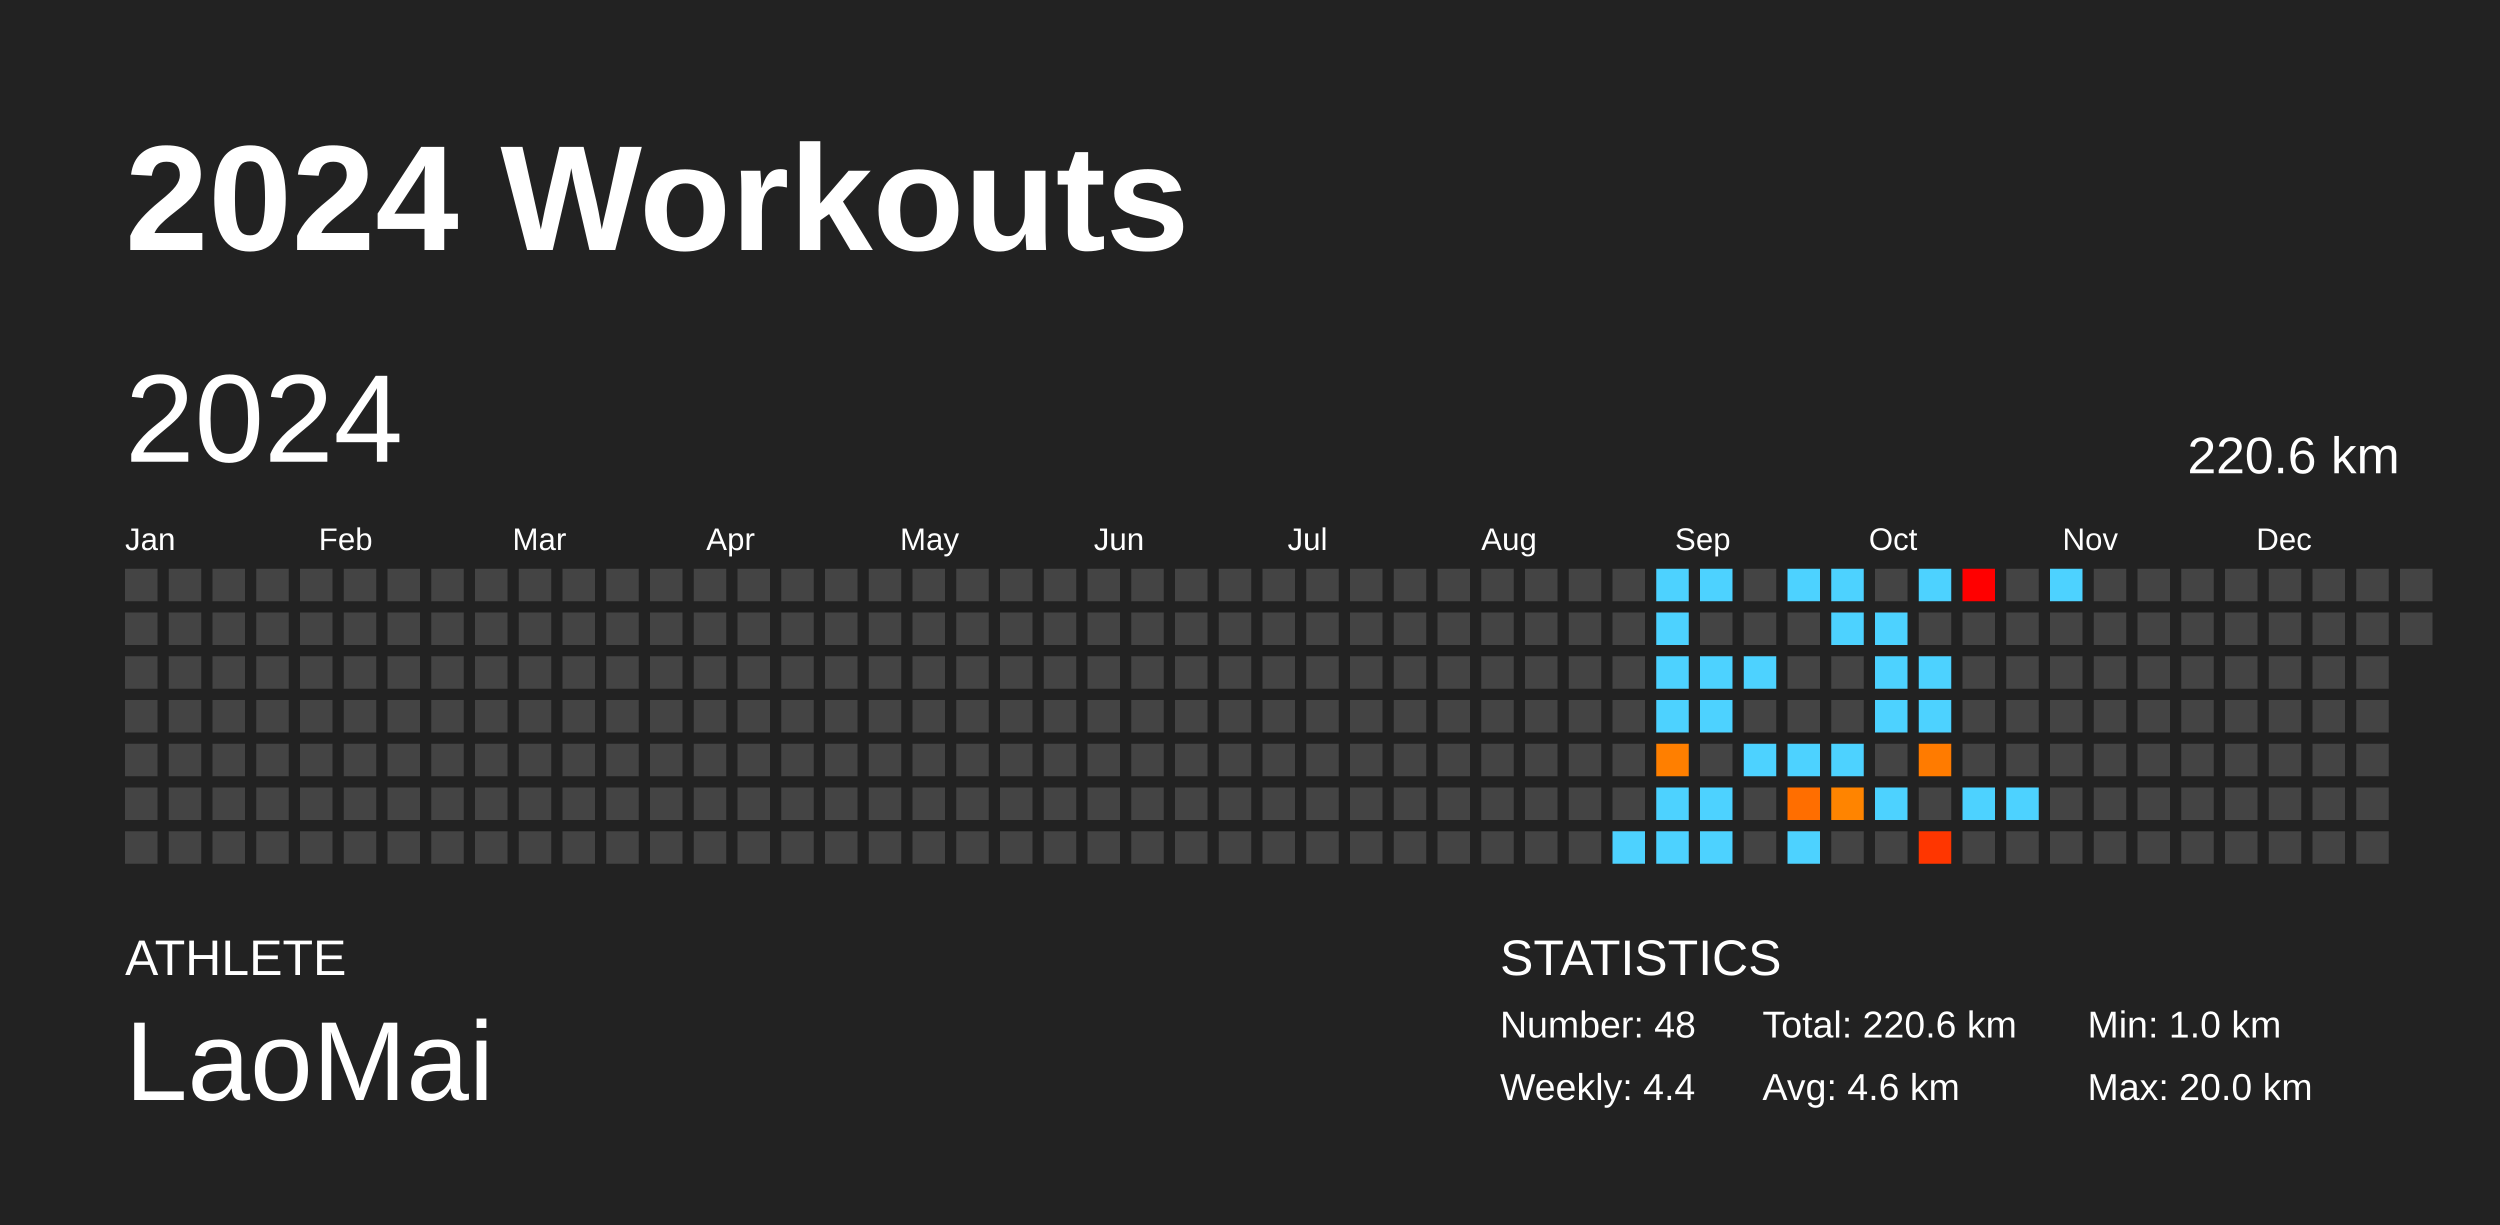
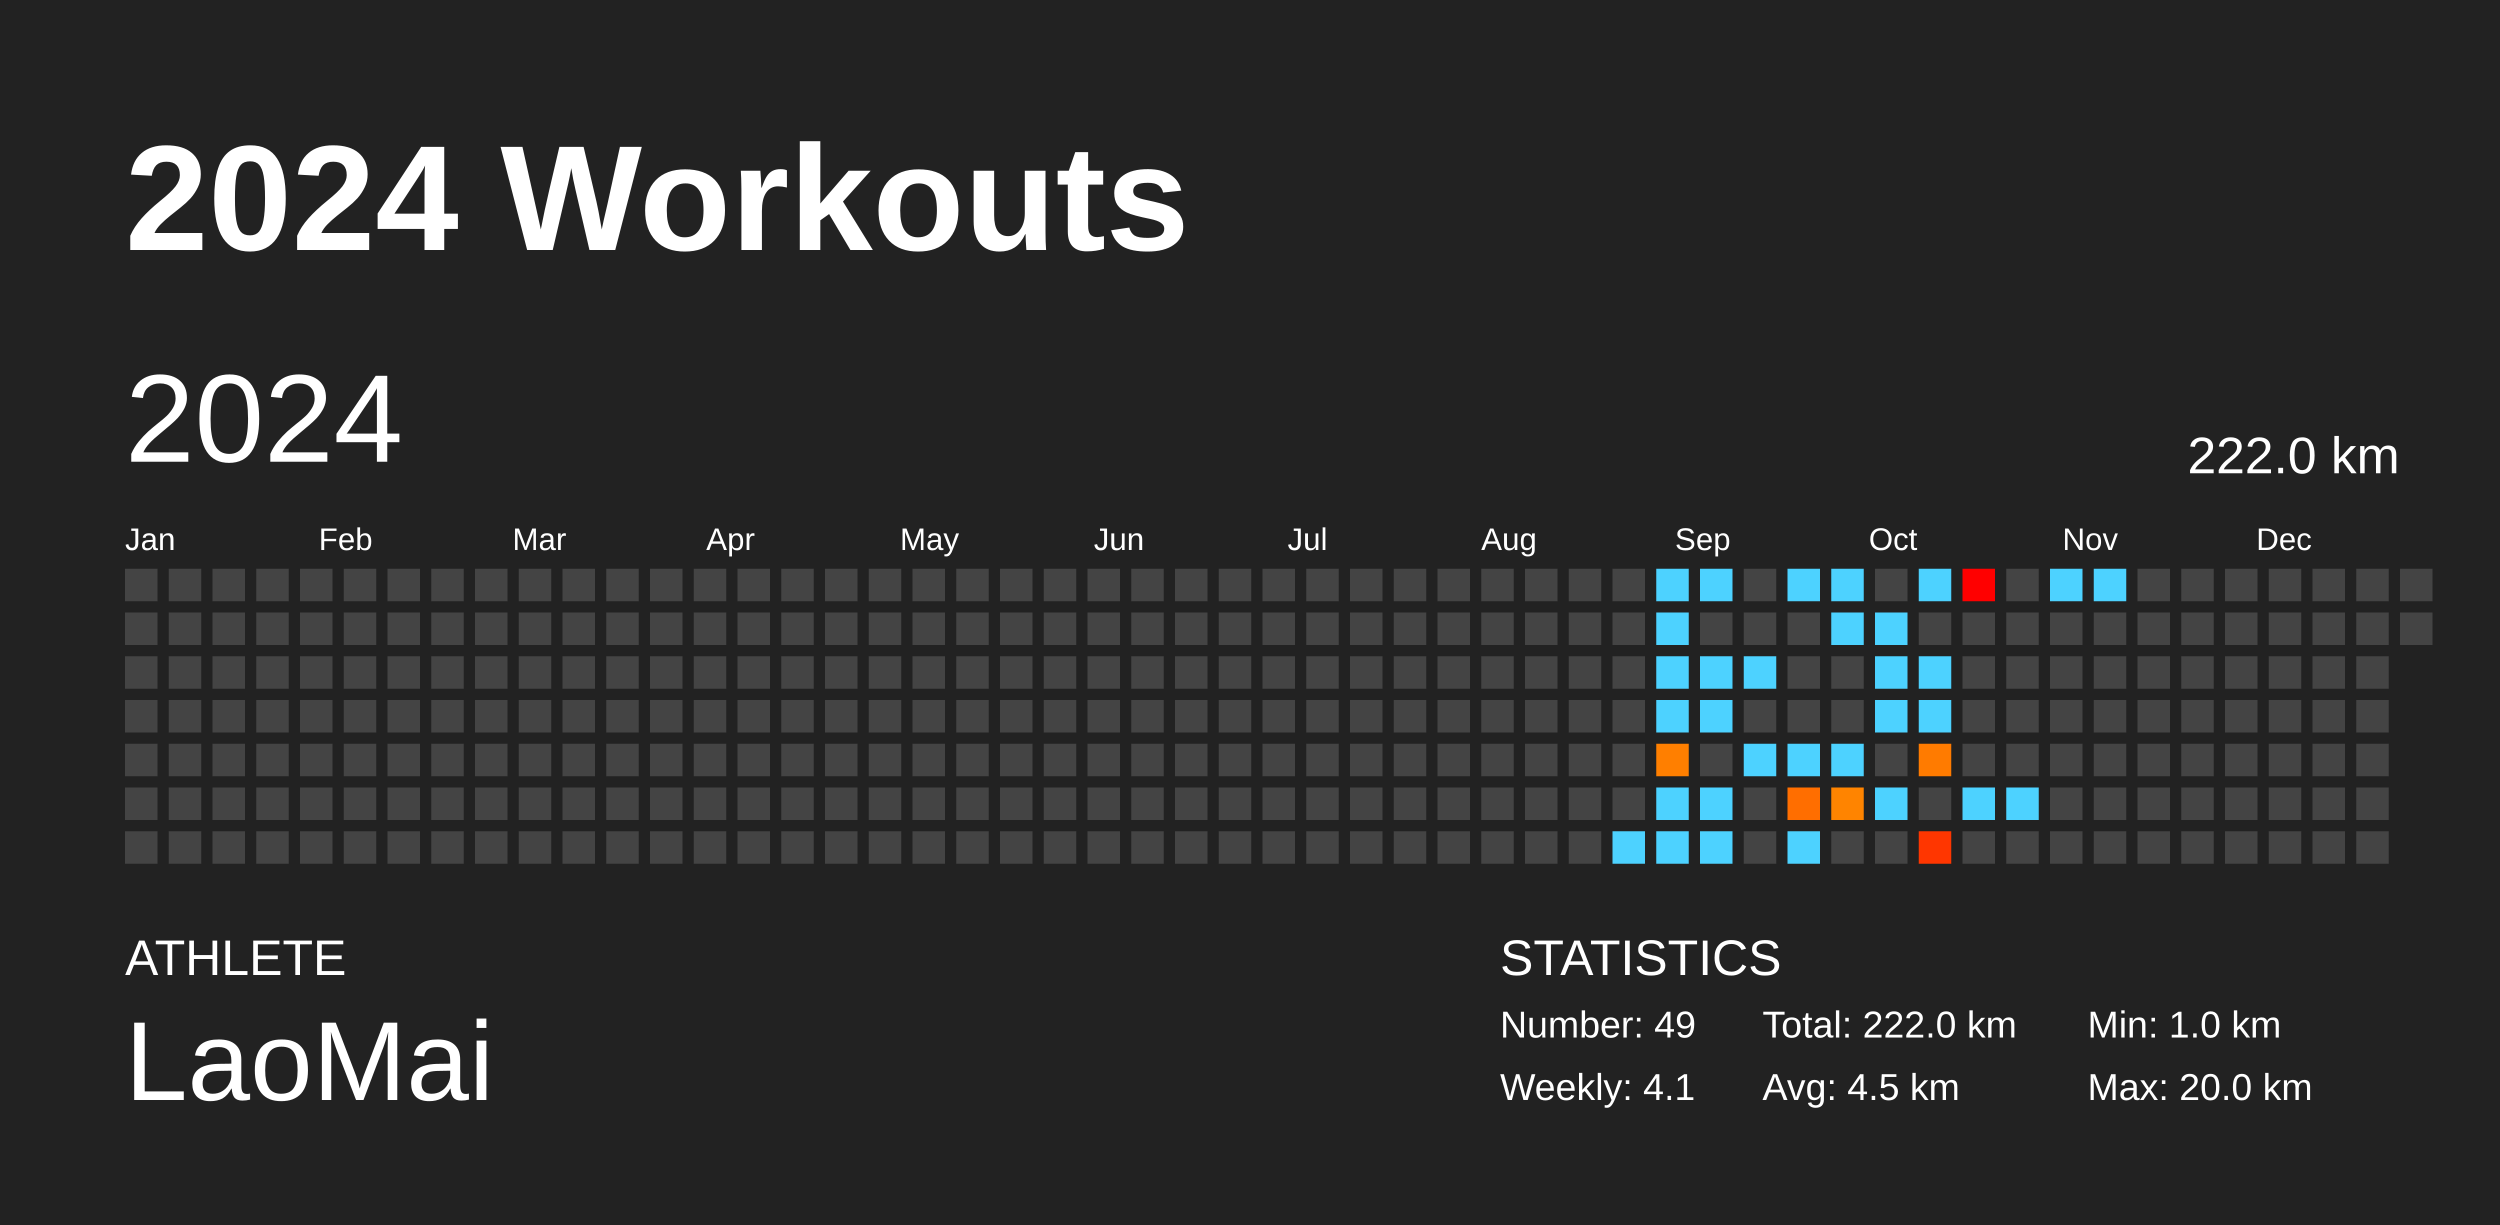
<svg xmlns="http://www.w3.org/2000/svg" baseProfile="full" height="98mm" version="1.1" viewBox="0,0,200,98" width="200mm">
  <defs />
  <rect fill="#222222" height="98" width="200" x="0" y="0" />
  <text fill="#FFFFFF" style="font-size:12px; font-family:Arial; font-weight:bold;" x="10" y="20">2024 Workouts</text>
  <text fill="#FFFFFF" style="font-size:4px; font-family:Arial" x="10" y="78">ATHLETE</text>
  <text fill="#FFFFFF" style="font-size:9px; font-family:Arial" x="10" y="88">LaoMai</text>
  <text fill="#FFFFFF" style="font-size:4px; font-family:Arial" x="120" y="78">STATISTICS</text>
-   <text fill="#FFFFFF" style="font-size:3px; font-family:Arial" x="120" y="83">Number: 48</text>
-   <text fill="#FFFFFF" style="font-size:3px; font-family:Arial" x="120" y="88">Weekly: 4.4</text>
-   <text fill="#FFFFFF" style="font-size:3px; font-family:Arial" x="141" y="83">Total: 220.6 km</text>
-   <text fill="#FFFFFF" style="font-size:3px; font-family:Arial" x="141" y="88">Avg: 4.6 km</text>
+   <text fill="#FFFFFF" style="font-size:3px; font-family:Arial" x="120" y="83">Number: 49</text>
+   <text fill="#FFFFFF" style="font-size:3px; font-family:Arial" x="120" y="88">Weekly: 4.1</text>
+   <text fill="#FFFFFF" style="font-size:3px; font-family:Arial" x="141" y="83">Total: 222.0 km</text>
+   <text fill="#FFFFFF" style="font-size:3px; font-family:Arial" x="141" y="88">Avg: 4.5 km</text>
  <text fill="#FFFFFF" style="font-size:3px; font-family:Arial" x="167" y="83">Min: 1.0 km</text>
  <text fill="#FFFFFF" style="font-size:3px; font-family:Arial" x="167" y="88">Max: 20.0 km</text>
  <text dominant-baseline="hanging" fill="#FFFFFF" style="font-size:10.0px; font-family:Arial;" x="10" y="30">2024</text>
-   <text dominant-baseline="hanging" fill="#FFFFFF" style="font-size:4.125px; font-family:Arial;" x="175" y="35">220.6 km</text>
+   <text dominant-baseline="hanging" fill="#FFFFFF" style="font-size:4.125px; font-family:Arial;" x="175" y="35">222.0 km</text>
  <text fill="#FFFFFF" style="font-size:2.5px; font-family:Arial" x="10.0" y="44">Jan</text>
  <text fill="#FFFFFF" style="font-size:2.5px; font-family:Arial" x="25.5" y="44">Feb</text>
  <text fill="#FFFFFF" style="font-size:2.5px; font-family:Arial" x="41.0" y="44">Mar</text>
  <text fill="#FFFFFF" style="font-size:2.5px; font-family:Arial" x="56.5" y="44">Apr</text>
  <text fill="#FFFFFF" style="font-size:2.5px; font-family:Arial" x="72.0" y="44">May</text>
  <text fill="#FFFFFF" style="font-size:2.5px; font-family:Arial" x="87.5" y="44">Jun</text>
  <text fill="#FFFFFF" style="font-size:2.5px; font-family:Arial" x="103.0" y="44">Jul</text>
  <text fill="#FFFFFF" style="font-size:2.5px; font-family:Arial" x="118.5" y="44">Aug</text>
  <text fill="#FFFFFF" style="font-size:2.5px; font-family:Arial" x="134.0" y="44">Sep</text>
  <text fill="#FFFFFF" style="font-size:2.5px; font-family:Arial" x="149.5" y="44">Oct</text>
  <text fill="#FFFFFF" style="font-size:2.5px; font-family:Arial" x="165.0" y="44">Nov</text>
  <text fill="#FFFFFF" style="font-size:2.5px; font-family:Arial" x="180.5" y="44">Dec</text>
  <rect fill="#444444" height="2.6" width="2.6" x="10.0" y="45.5" />
  <rect fill="#444444" height="2.6" width="2.6" x="10.0" y="49.0" />
  <rect fill="#444444" height="2.6" width="2.6" x="10.0" y="52.5" />
  <rect fill="#444444" height="2.6" width="2.6" x="10.0" y="56.0" />
  <rect fill="#444444" height="2.6" width="2.6" x="10.0" y="59.5" />
  <rect fill="#444444" height="2.6" width="2.6" x="10.0" y="63.0" />
  <rect fill="#444444" height="2.6" width="2.6" x="10.0" y="66.5" />
  <rect fill="#444444" height="2.6" width="2.6" x="13.5" y="45.5" />
  <rect fill="#444444" height="2.6" width="2.6" x="13.5" y="49.0" />
  <rect fill="#444444" height="2.6" width="2.6" x="13.5" y="52.5" />
  <rect fill="#444444" height="2.6" width="2.6" x="13.5" y="56.0" />
  <rect fill="#444444" height="2.6" width="2.6" x="13.5" y="59.5" />
  <rect fill="#444444" height="2.6" width="2.6" x="13.5" y="63.0" />
  <rect fill="#444444" height="2.6" width="2.6" x="13.5" y="66.5" />
  <rect fill="#444444" height="2.6" width="2.6" x="17.0" y="45.5" />
  <rect fill="#444444" height="2.6" width="2.6" x="17.0" y="49.0" />
  <rect fill="#444444" height="2.6" width="2.6" x="17.0" y="52.5" />
  <rect fill="#444444" height="2.6" width="2.6" x="17.0" y="56.0" />
  <rect fill="#444444" height="2.6" width="2.6" x="17.0" y="59.5" />
  <rect fill="#444444" height="2.6" width="2.6" x="17.0" y="63.0" />
  <rect fill="#444444" height="2.6" width="2.6" x="17.0" y="66.5" />
  <rect fill="#444444" height="2.6" width="2.6" x="20.5" y="45.5" />
  <rect fill="#444444" height="2.6" width="2.6" x="20.5" y="49.0" />
  <rect fill="#444444" height="2.6" width="2.6" x="20.5" y="52.5" />
  <rect fill="#444444" height="2.6" width="2.6" x="20.5" y="56.0" />
  <rect fill="#444444" height="2.6" width="2.6" x="20.5" y="59.5" />
  <rect fill="#444444" height="2.6" width="2.6" x="20.5" y="63.0" />
  <rect fill="#444444" height="2.6" width="2.6" x="20.5" y="66.5" />
  <rect fill="#444444" height="2.6" width="2.6" x="24.0" y="45.5" />
  <rect fill="#444444" height="2.6" width="2.6" x="24.0" y="49.0" />
  <rect fill="#444444" height="2.6" width="2.6" x="24.0" y="52.5" />
  <rect fill="#444444" height="2.6" width="2.6" x="24.0" y="56.0" />
  <rect fill="#444444" height="2.6" width="2.6" x="24.0" y="59.5" />
  <rect fill="#444444" height="2.6" width="2.6" x="24.0" y="63.0" />
  <rect fill="#444444" height="2.6" width="2.6" x="24.0" y="66.5" />
  <rect fill="#444444" height="2.6" width="2.6" x="27.5" y="45.5" />
  <rect fill="#444444" height="2.6" width="2.6" x="27.5" y="49.0" />
  <rect fill="#444444" height="2.6" width="2.6" x="27.5" y="52.5" />
  <rect fill="#444444" height="2.6" width="2.6" x="27.5" y="56.0" />
  <rect fill="#444444" height="2.6" width="2.6" x="27.5" y="59.5" />
  <rect fill="#444444" height="2.6" width="2.6" x="27.5" y="63.0" />
  <rect fill="#444444" height="2.6" width="2.6" x="27.5" y="66.5" />
  <rect fill="#444444" height="2.6" width="2.6" x="31.0" y="45.5" />
  <rect fill="#444444" height="2.6" width="2.6" x="31.0" y="49.0" />
  <rect fill="#444444" height="2.6" width="2.6" x="31.0" y="52.5" />
  <rect fill="#444444" height="2.6" width="2.6" x="31.0" y="56.0" />
  <rect fill="#444444" height="2.6" width="2.6" x="31.0" y="59.5" />
  <rect fill="#444444" height="2.6" width="2.6" x="31.0" y="63.0" />
  <rect fill="#444444" height="2.6" width="2.6" x="31.0" y="66.5" />
  <rect fill="#444444" height="2.6" width="2.6" x="34.5" y="45.5" />
  <rect fill="#444444" height="2.6" width="2.6" x="34.5" y="49.0" />
  <rect fill="#444444" height="2.6" width="2.6" x="34.5" y="52.5" />
  <rect fill="#444444" height="2.6" width="2.6" x="34.5" y="56.0" />
  <rect fill="#444444" height="2.6" width="2.6" x="34.5" y="59.5" />
  <rect fill="#444444" height="2.6" width="2.6" x="34.5" y="63.0" />
  <rect fill="#444444" height="2.6" width="2.6" x="34.5" y="66.5" />
  <rect fill="#444444" height="2.6" width="2.6" x="38.0" y="45.5" />
  <rect fill="#444444" height="2.6" width="2.6" x="38.0" y="49.0" />
  <rect fill="#444444" height="2.6" width="2.6" x="38.0" y="52.5" />
  <rect fill="#444444" height="2.6" width="2.6" x="38.0" y="56.0" />
  <rect fill="#444444" height="2.6" width="2.6" x="38.0" y="59.5" />
  <rect fill="#444444" height="2.6" width="2.6" x="38.0" y="63.0" />
  <rect fill="#444444" height="2.6" width="2.6" x="38.0" y="66.5" />
  <rect fill="#444444" height="2.6" width="2.6" x="41.5" y="45.5" />
  <rect fill="#444444" height="2.6" width="2.6" x="41.5" y="49.0" />
  <rect fill="#444444" height="2.6" width="2.6" x="41.5" y="52.5" />
  <rect fill="#444444" height="2.6" width="2.6" x="41.5" y="56.0" />
  <rect fill="#444444" height="2.6" width="2.6" x="41.5" y="59.5" />
  <rect fill="#444444" height="2.6" width="2.6" x="41.5" y="63.0" />
  <rect fill="#444444" height="2.6" width="2.6" x="41.5" y="66.5" />
  <rect fill="#444444" height="2.6" width="2.6" x="45.0" y="45.5" />
  <rect fill="#444444" height="2.6" width="2.6" x="45.0" y="49.0" />
  <rect fill="#444444" height="2.6" width="2.6" x="45.0" y="52.5" />
  <rect fill="#444444" height="2.6" width="2.6" x="45.0" y="56.0" />
  <rect fill="#444444" height="2.6" width="2.6" x="45.0" y="59.5" />
  <rect fill="#444444" height="2.6" width="2.6" x="45.0" y="63.0" />
  <rect fill="#444444" height="2.6" width="2.6" x="45.0" y="66.5" />
  <rect fill="#444444" height="2.6" width="2.6" x="48.5" y="45.5" />
  <rect fill="#444444" height="2.6" width="2.6" x="48.5" y="49.0" />
  <rect fill="#444444" height="2.6" width="2.6" x="48.5" y="52.5" />
  <rect fill="#444444" height="2.6" width="2.6" x="48.5" y="56.0" />
  <rect fill="#444444" height="2.6" width="2.6" x="48.5" y="59.5" />
  <rect fill="#444444" height="2.6" width="2.6" x="48.5" y="63.0" />
  <rect fill="#444444" height="2.6" width="2.6" x="48.5" y="66.5" />
  <rect fill="#444444" height="2.6" width="2.6" x="52.0" y="45.5" />
  <rect fill="#444444" height="2.6" width="2.6" x="52.0" y="49.0" />
  <rect fill="#444444" height="2.6" width="2.6" x="52.0" y="52.5" />
  <rect fill="#444444" height="2.6" width="2.6" x="52.0" y="56.0" />
  <rect fill="#444444" height="2.6" width="2.6" x="52.0" y="59.5" />
  <rect fill="#444444" height="2.6" width="2.6" x="52.0" y="63.0" />
  <rect fill="#444444" height="2.6" width="2.6" x="52.0" y="66.5" />
  <rect fill="#444444" height="2.6" width="2.6" x="55.5" y="45.5" />
  <rect fill="#444444" height="2.6" width="2.6" x="55.5" y="49.0" />
  <rect fill="#444444" height="2.6" width="2.6" x="55.5" y="52.5" />
  <rect fill="#444444" height="2.6" width="2.6" x="55.5" y="56.0" />
  <rect fill="#444444" height="2.6" width="2.6" x="55.5" y="59.5" />
  <rect fill="#444444" height="2.6" width="2.6" x="55.5" y="63.0" />
  <rect fill="#444444" height="2.6" width="2.6" x="55.5" y="66.5" />
  <rect fill="#444444" height="2.6" width="2.6" x="59.0" y="45.5" />
  <rect fill="#444444" height="2.6" width="2.6" x="59.0" y="49.0" />
  <rect fill="#444444" height="2.6" width="2.6" x="59.0" y="52.5" />
  <rect fill="#444444" height="2.6" width="2.6" x="59.0" y="56.0" />
  <rect fill="#444444" height="2.6" width="2.6" x="59.0" y="59.5" />
  <rect fill="#444444" height="2.6" width="2.6" x="59.0" y="63.0" />
  <rect fill="#444444" height="2.6" width="2.6" x="59.0" y="66.5" />
  <rect fill="#444444" height="2.6" width="2.6" x="62.5" y="45.5" />
  <rect fill="#444444" height="2.6" width="2.6" x="62.5" y="49.0" />
  <rect fill="#444444" height="2.6" width="2.6" x="62.5" y="52.5" />
  <rect fill="#444444" height="2.6" width="2.6" x="62.5" y="56.0" />
  <rect fill="#444444" height="2.6" width="2.6" x="62.5" y="59.5" />
  <rect fill="#444444" height="2.6" width="2.6" x="62.5" y="63.0" />
  <rect fill="#444444" height="2.6" width="2.6" x="62.5" y="66.5" />
  <rect fill="#444444" height="2.6" width="2.6" x="66.0" y="45.5" />
  <rect fill="#444444" height="2.6" width="2.6" x="66.0" y="49.0" />
  <rect fill="#444444" height="2.6" width="2.6" x="66.0" y="52.5" />
  <rect fill="#444444" height="2.6" width="2.6" x="66.0" y="56.0" />
  <rect fill="#444444" height="2.6" width="2.6" x="66.0" y="59.5" />
  <rect fill="#444444" height="2.6" width="2.6" x="66.0" y="63.0" />
  <rect fill="#444444" height="2.6" width="2.6" x="66.0" y="66.5" />
  <rect fill="#444444" height="2.6" width="2.6" x="69.5" y="45.5" />
  <rect fill="#444444" height="2.6" width="2.6" x="69.5" y="49.0" />
  <rect fill="#444444" height="2.6" width="2.6" x="69.5" y="52.5" />
  <rect fill="#444444" height="2.6" width="2.6" x="69.5" y="56.0" />
  <rect fill="#444444" height="2.6" width="2.6" x="69.5" y="59.5" />
  <rect fill="#444444" height="2.6" width="2.6" x="69.5" y="63.0" />
  <rect fill="#444444" height="2.6" width="2.6" x="69.5" y="66.5" />
  <rect fill="#444444" height="2.6" width="2.6" x="73.0" y="45.5" />
  <rect fill="#444444" height="2.6" width="2.6" x="73.0" y="49.0" />
  <rect fill="#444444" height="2.6" width="2.6" x="73.0" y="52.5" />
  <rect fill="#444444" height="2.6" width="2.6" x="73.0" y="56.0" />
  <rect fill="#444444" height="2.6" width="2.6" x="73.0" y="59.5" />
  <rect fill="#444444" height="2.6" width="2.6" x="73.0" y="63.0" />
  <rect fill="#444444" height="2.6" width="2.6" x="73.0" y="66.5" />
  <rect fill="#444444" height="2.6" width="2.6" x="76.5" y="45.5" />
  <rect fill="#444444" height="2.6" width="2.6" x="76.5" y="49.0" />
  <rect fill="#444444" height="2.6" width="2.6" x="76.5" y="52.5" />
  <rect fill="#444444" height="2.6" width="2.6" x="76.5" y="56.0" />
  <rect fill="#444444" height="2.6" width="2.6" x="76.5" y="59.5" />
  <rect fill="#444444" height="2.6" width="2.6" x="76.5" y="63.0" />
  <rect fill="#444444" height="2.6" width="2.6" x="76.5" y="66.5" />
  <rect fill="#444444" height="2.6" width="2.6" x="80.0" y="45.5" />
  <rect fill="#444444" height="2.6" width="2.6" x="80.0" y="49.0" />
  <rect fill="#444444" height="2.6" width="2.6" x="80.0" y="52.5" />
  <rect fill="#444444" height="2.6" width="2.6" x="80.0" y="56.0" />
  <rect fill="#444444" height="2.6" width="2.6" x="80.0" y="59.5" />
  <rect fill="#444444" height="2.6" width="2.6" x="80.0" y="63.0" />
  <rect fill="#444444" height="2.6" width="2.6" x="80.0" y="66.5" />
  <rect fill="#444444" height="2.6" width="2.6" x="83.5" y="45.5" />
  <rect fill="#444444" height="2.6" width="2.6" x="83.5" y="49.0" />
  <rect fill="#444444" height="2.6" width="2.6" x="83.5" y="52.5" />
  <rect fill="#444444" height="2.6" width="2.6" x="83.5" y="56.0" />
  <rect fill="#444444" height="2.6" width="2.6" x="83.5" y="59.5" />
  <rect fill="#444444" height="2.6" width="2.6" x="83.5" y="63.0" />
  <rect fill="#444444" height="2.6" width="2.6" x="83.5" y="66.5" />
  <rect fill="#444444" height="2.6" width="2.6" x="87.0" y="45.5" />
  <rect fill="#444444" height="2.6" width="2.6" x="87.0" y="49.0" />
  <rect fill="#444444" height="2.6" width="2.6" x="87.0" y="52.5" />
  <rect fill="#444444" height="2.6" width="2.6" x="87.0" y="56.0" />
  <rect fill="#444444" height="2.6" width="2.6" x="87.0" y="59.5" />
  <rect fill="#444444" height="2.6" width="2.6" x="87.0" y="63.0" />
  <rect fill="#444444" height="2.6" width="2.6" x="87.0" y="66.5" />
  <rect fill="#444444" height="2.6" width="2.6" x="90.5" y="45.5" />
  <rect fill="#444444" height="2.6" width="2.6" x="90.5" y="49.0" />
  <rect fill="#444444" height="2.6" width="2.6" x="90.5" y="52.5" />
  <rect fill="#444444" height="2.6" width="2.6" x="90.5" y="56.0" />
  <rect fill="#444444" height="2.6" width="2.6" x="90.5" y="59.5" />
  <rect fill="#444444" height="2.6" width="2.6" x="90.5" y="63.0" />
  <rect fill="#444444" height="2.6" width="2.6" x="90.5" y="66.5" />
  <rect fill="#444444" height="2.6" width="2.6" x="94.0" y="45.5" />
  <rect fill="#444444" height="2.6" width="2.6" x="94.0" y="49.0" />
  <rect fill="#444444" height="2.6" width="2.6" x="94.0" y="52.5" />
  <rect fill="#444444" height="2.6" width="2.6" x="94.0" y="56.0" />
  <rect fill="#444444" height="2.6" width="2.6" x="94.0" y="59.5" />
  <rect fill="#444444" height="2.6" width="2.6" x="94.0" y="63.0" />
  <rect fill="#444444" height="2.6" width="2.6" x="94.0" y="66.5" />
  <rect fill="#444444" height="2.6" width="2.6" x="97.5" y="45.5" />
  <rect fill="#444444" height="2.6" width="2.6" x="97.5" y="49.0" />
  <rect fill="#444444" height="2.6" width="2.6" x="97.5" y="52.5" />
  <rect fill="#444444" height="2.6" width="2.6" x="97.5" y="56.0" />
  <rect fill="#444444" height="2.6" width="2.6" x="97.5" y="59.5" />
  <rect fill="#444444" height="2.6" width="2.6" x="97.5" y="63.0" />
  <rect fill="#444444" height="2.6" width="2.6" x="97.5" y="66.5" />
  <rect fill="#444444" height="2.6" width="2.6" x="101.0" y="45.5" />
  <rect fill="#444444" height="2.6" width="2.6" x="101.0" y="49.0" />
  <rect fill="#444444" height="2.6" width="2.6" x="101.0" y="52.5" />
  <rect fill="#444444" height="2.6" width="2.6" x="101.0" y="56.0" />
  <rect fill="#444444" height="2.6" width="2.6" x="101.0" y="59.5" />
  <rect fill="#444444" height="2.6" width="2.6" x="101.0" y="63.0" />
  <rect fill="#444444" height="2.6" width="2.6" x="101.0" y="66.5" />
  <rect fill="#444444" height="2.6" width="2.6" x="104.5" y="45.5" />
  <rect fill="#444444" height="2.6" width="2.6" x="104.5" y="49.0" />
  <rect fill="#444444" height="2.6" width="2.6" x="104.5" y="52.5" />
  <rect fill="#444444" height="2.6" width="2.6" x="104.5" y="56.0" />
  <rect fill="#444444" height="2.6" width="2.6" x="104.5" y="59.5" />
  <rect fill="#444444" height="2.6" width="2.6" x="104.5" y="63.0" />
  <rect fill="#444444" height="2.6" width="2.6" x="104.5" y="66.5" />
  <rect fill="#444444" height="2.6" width="2.6" x="108.0" y="45.5" />
  <rect fill="#444444" height="2.6" width="2.6" x="108.0" y="49.0" />
  <rect fill="#444444" height="2.6" width="2.6" x="108.0" y="52.5" />
  <rect fill="#444444" height="2.6" width="2.6" x="108.0" y="56.0" />
  <rect fill="#444444" height="2.6" width="2.6" x="108.0" y="59.5" />
  <rect fill="#444444" height="2.6" width="2.6" x="108.0" y="63.0" />
  <rect fill="#444444" height="2.6" width="2.6" x="108.0" y="66.5" />
  <rect fill="#444444" height="2.6" width="2.6" x="111.5" y="45.5" />
  <rect fill="#444444" height="2.6" width="2.6" x="111.5" y="49.0" />
  <rect fill="#444444" height="2.6" width="2.6" x="111.5" y="52.5" />
  <rect fill="#444444" height="2.6" width="2.6" x="111.5" y="56.0" />
  <rect fill="#444444" height="2.6" width="2.6" x="111.5" y="59.5" />
  <rect fill="#444444" height="2.6" width="2.6" x="111.5" y="63.0" />
  <rect fill="#444444" height="2.6" width="2.6" x="111.5" y="66.5" />
  <rect fill="#444444" height="2.6" width="2.6" x="115.0" y="45.5" />
  <rect fill="#444444" height="2.6" width="2.6" x="115.0" y="49.0" />
  <rect fill="#444444" height="2.6" width="2.6" x="115.0" y="52.5" />
  <rect fill="#444444" height="2.6" width="2.6" x="115.0" y="56.0" />
  <rect fill="#444444" height="2.6" width="2.6" x="115.0" y="59.5" />
  <rect fill="#444444" height="2.6" width="2.6" x="115.0" y="63.0" />
  <rect fill="#444444" height="2.6" width="2.6" x="115.0" y="66.5" />
  <rect fill="#444444" height="2.6" width="2.6" x="118.5" y="45.5" />
  <rect fill="#444444" height="2.6" width="2.6" x="118.5" y="49.0" />
  <rect fill="#444444" height="2.6" width="2.6" x="118.5" y="52.5" />
  <rect fill="#444444" height="2.6" width="2.6" x="118.5" y="56.0" />
  <rect fill="#444444" height="2.6" width="2.6" x="118.5" y="59.5" />
  <rect fill="#444444" height="2.6" width="2.6" x="118.5" y="63.0" />
  <rect fill="#444444" height="2.6" width="2.6" x="118.5" y="66.5" />
  <rect fill="#444444" height="2.6" width="2.6" x="122.0" y="45.5" />
  <rect fill="#444444" height="2.6" width="2.6" x="122.0" y="49.0" />
  <rect fill="#444444" height="2.6" width="2.6" x="122.0" y="52.5" />
  <rect fill="#444444" height="2.6" width="2.6" x="122.0" y="56.0" />
  <rect fill="#444444" height="2.6" width="2.6" x="122.0" y="59.5" />
  <rect fill="#444444" height="2.6" width="2.6" x="122.0" y="63.0" />
  <rect fill="#444444" height="2.6" width="2.6" x="122.0" y="66.5" />
  <rect fill="#444444" height="2.6" width="2.6" x="125.5" y="45.5" />
  <rect fill="#444444" height="2.6" width="2.6" x="125.5" y="49.0" />
  <rect fill="#444444" height="2.6" width="2.6" x="125.5" y="52.5" />
  <rect fill="#444444" height="2.6" width="2.6" x="125.5" y="56.0" />
  <rect fill="#444444" height="2.6" width="2.6" x="125.5" y="59.5" />
  <rect fill="#444444" height="2.6" width="2.6" x="125.5" y="63.0" />
  <rect fill="#444444" height="2.6" width="2.6" x="125.5" y="66.5" />
  <rect fill="#444444" height="2.6" width="2.6" x="129.0" y="45.5" />
  <rect fill="#444444" height="2.6" width="2.6" x="129.0" y="49.0" />
  <rect fill="#444444" height="2.6" width="2.6" x="129.0" y="52.5" />
  <rect fill="#444444" height="2.6" width="2.6" x="129.0" y="56.0" />
  <rect fill="#444444" height="2.6" width="2.6" x="129.0" y="59.5" />
  <rect fill="#444444" height="2.6" width="2.6" x="129.0" y="63.0" />
  <rect fill="#4dd2ff" height="2.6" width="2.6" x="129.0" y="66.5" />
  <rect fill="#4dd2ff" height="2.6" width="2.6" x="132.5" y="45.5" />
  <rect fill="#4dd2ff" height="2.6" width="2.6" x="132.5" y="49.0" />
  <rect fill="#4dd2ff" height="2.6" width="2.6" x="132.5" y="52.5" />
  <rect fill="#4dd2ff" height="2.6" width="2.6" x="132.5" y="56.0" />
  <rect fill="#ff7f00" height="2.6" width="2.6" x="132.5" y="59.5" />
  <rect fill="#4dd2ff" height="2.6" width="2.6" x="132.5" y="63.0" />
  <rect fill="#4dd2ff" height="2.6" width="2.6" x="132.5" y="66.5" />
  <rect fill="#4dd2ff" height="2.6" width="2.6" x="136.0" y="45.5" />
  <rect fill="#444444" height="2.6" width="2.6" x="136.0" y="49.0" />
  <rect fill="#4dd2ff" height="2.6" width="2.6" x="136.0" y="52.5" />
  <rect fill="#4dd2ff" height="2.6" width="2.6" x="136.0" y="56.0" />
  <rect fill="#444444" height="2.6" width="2.6" x="136.0" y="59.5" />
  <rect fill="#4dd2ff" height="2.6" width="2.6" x="136.0" y="63.0" />
  <rect fill="#4dd2ff" height="2.6" width="2.6" x="136.0" y="66.5" />
  <rect fill="#444444" height="2.6" width="2.6" x="139.5" y="45.5" />
  <rect fill="#444444" height="2.6" width="2.6" x="139.5" y="49.0" />
  <rect fill="#4dd2ff" height="2.6" width="2.6" x="139.5" y="52.5" />
  <rect fill="#444444" height="2.6" width="2.6" x="139.5" y="56.0" />
  <rect fill="#4dd2ff" height="2.6" width="2.6" x="139.5" y="59.5" />
  <rect fill="#444444" height="2.6" width="2.6" x="139.5" y="63.0" />
  <rect fill="#444444" height="2.6" width="2.6" x="139.5" y="66.5" />
  <rect fill="#4dd2ff" height="2.6" width="2.6" x="143.0" y="45.5" />
  <rect fill="#444444" height="2.6" width="2.6" x="143.0" y="49.0" />
  <rect fill="#444444" height="2.6" width="2.6" x="143.0" y="52.5" />
  <rect fill="#444444" height="2.6" width="2.6" x="143.0" y="56.0" />
  <rect fill="#4dd2ff" height="2.6" width="2.6" x="143.0" y="59.5" />
  <rect fill="#ff6e00" height="2.6" width="2.6" x="143.0" y="63.0" />
  <rect fill="#4dd2ff" height="2.6" width="2.6" x="143.0" y="66.5" />
  <rect fill="#4dd2ff" height="2.6" width="2.6" x="146.5" y="45.5" />
  <rect fill="#4dd2ff" height="2.6" width="2.6" x="146.5" y="49.0" />
  <rect fill="#444444" height="2.6" width="2.6" x="146.5" y="52.5" />
  <rect fill="#444444" height="2.6" width="2.6" x="146.5" y="56.0" />
  <rect fill="#4dd2ff" height="2.6" width="2.6" x="146.5" y="59.5" />
  <rect fill="#ff8400" height="2.6" width="2.6" x="146.5" y="63.0" />
  <rect fill="#444444" height="2.6" width="2.6" x="146.5" y="66.5" />
  <rect fill="#444444" height="2.6" width="2.6" x="150.0" y="45.5" />
  <rect fill="#4dd2ff" height="2.6" width="2.6" x="150.0" y="49.0" />
  <rect fill="#4dd2ff" height="2.6" width="2.6" x="150.0" y="52.5" />
  <rect fill="#4dd2ff" height="2.6" width="2.6" x="150.0" y="56.0" />
  <rect fill="#444444" height="2.6" width="2.6" x="150.0" y="59.5" />
  <rect fill="#4dd2ff" height="2.6" width="2.6" x="150.0" y="63.0" />
  <rect fill="#444444" height="2.6" width="2.6" x="150.0" y="66.5" />
  <rect fill="#4dd2ff" height="2.6" width="2.6" x="153.5" y="45.5" />
  <rect fill="#444444" height="2.6" width="2.6" x="153.5" y="49.0" />
  <rect fill="#4dd2ff" height="2.6" width="2.6" x="153.5" y="52.5" />
  <rect fill="#4dd2ff" height="2.6" width="2.6" x="153.5" y="56.0" />
  <rect fill="#ff7b00" height="2.6" width="2.6" x="153.5" y="59.5" />
  <rect fill="#444444" height="2.6" width="2.6" x="153.5" y="63.0" />
  <rect fill="#ff3600" height="2.6" width="2.6" x="153.5" y="66.5" />
  <rect fill="red" height="2.6" width="2.6" x="157.0" y="45.5" />
  <rect fill="#444444" height="2.6" width="2.6" x="157.0" y="49.0" />
  <rect fill="#444444" height="2.6" width="2.6" x="157.0" y="52.5" />
  <rect fill="#444444" height="2.6" width="2.6" x="157.0" y="56.0" />
  <rect fill="#444444" height="2.6" width="2.6" x="157.0" y="59.5" />
  <rect fill="#4dd2ff" height="2.6" width="2.6" x="157.0" y="63.0" />
  <rect fill="#444444" height="2.6" width="2.6" x="157.0" y="66.5" />
  <rect fill="#444444" height="2.6" width="2.6" x="160.5" y="45.5" />
  <rect fill="#444444" height="2.6" width="2.6" x="160.5" y="49.0" />
  <rect fill="#444444" height="2.6" width="2.6" x="160.5" y="52.5" />
  <rect fill="#444444" height="2.6" width="2.6" x="160.5" y="56.0" />
  <rect fill="#444444" height="2.6" width="2.6" x="160.5" y="59.5" />
  <rect fill="#4dd2ff" height="2.6" width="2.6" x="160.5" y="63.0" />
  <rect fill="#444444" height="2.6" width="2.6" x="160.5" y="66.5" />
  <rect fill="#4dd2ff" height="2.6" width="2.6" x="164.0" y="45.5" />
  <rect fill="#444444" height="2.6" width="2.6" x="164.0" y="49.0" />
  <rect fill="#444444" height="2.6" width="2.6" x="164.0" y="52.5" />
  <rect fill="#444444" height="2.6" width="2.6" x="164.0" y="56.0" />
  <rect fill="#444444" height="2.6" width="2.6" x="164.0" y="59.5" />
  <rect fill="#444444" height="2.6" width="2.6" x="164.0" y="63.0" />
  <rect fill="#444444" height="2.6" width="2.6" x="164.0" y="66.5" />
-   <rect fill="#444444" height="2.6" width="2.6" x="167.5" y="45.5" />
+   <rect fill="#4dd2ff" height="2.6" width="2.6" x="167.5" y="45.5" />
  <rect fill="#444444" height="2.6" width="2.6" x="167.5" y="49.0" />
  <rect fill="#444444" height="2.6" width="2.6" x="167.5" y="52.5" />
  <rect fill="#444444" height="2.6" width="2.6" x="167.5" y="56.0" />
  <rect fill="#444444" height="2.6" width="2.6" x="167.5" y="59.5" />
  <rect fill="#444444" height="2.6" width="2.6" x="167.5" y="63.0" />
  <rect fill="#444444" height="2.6" width="2.6" x="167.5" y="66.5" />
  <rect fill="#444444" height="2.6" width="2.6" x="171.0" y="45.5" />
  <rect fill="#444444" height="2.6" width="2.6" x="171.0" y="49.0" />
  <rect fill="#444444" height="2.6" width="2.6" x="171.0" y="52.5" />
  <rect fill="#444444" height="2.6" width="2.6" x="171.0" y="56.0" />
  <rect fill="#444444" height="2.6" width="2.6" x="171.0" y="59.5" />
  <rect fill="#444444" height="2.6" width="2.6" x="171.0" y="63.0" />
  <rect fill="#444444" height="2.6" width="2.6" x="171.0" y="66.5" />
  <rect fill="#444444" height="2.6" width="2.6" x="174.5" y="45.5" />
  <rect fill="#444444" height="2.6" width="2.6" x="174.5" y="49.0" />
  <rect fill="#444444" height="2.6" width="2.6" x="174.5" y="52.5" />
  <rect fill="#444444" height="2.6" width="2.6" x="174.5" y="56.0" />
  <rect fill="#444444" height="2.6" width="2.6" x="174.5" y="59.5" />
  <rect fill="#444444" height="2.6" width="2.6" x="174.5" y="63.0" />
  <rect fill="#444444" height="2.6" width="2.6" x="174.5" y="66.5" />
  <rect fill="#444444" height="2.6" width="2.6" x="178.0" y="45.5" />
  <rect fill="#444444" height="2.6" width="2.6" x="178.0" y="49.0" />
  <rect fill="#444444" height="2.6" width="2.6" x="178.0" y="52.5" />
  <rect fill="#444444" height="2.6" width="2.6" x="178.0" y="56.0" />
  <rect fill="#444444" height="2.6" width="2.6" x="178.0" y="59.5" />
  <rect fill="#444444" height="2.6" width="2.6" x="178.0" y="63.0" />
  <rect fill="#444444" height="2.6" width="2.6" x="178.0" y="66.5" />
  <rect fill="#444444" height="2.6" width="2.6" x="181.5" y="45.5" />
  <rect fill="#444444" height="2.6" width="2.6" x="181.5" y="49.0" />
  <rect fill="#444444" height="2.6" width="2.6" x="181.5" y="52.5" />
  <rect fill="#444444" height="2.6" width="2.6" x="181.5" y="56.0" />
  <rect fill="#444444" height="2.6" width="2.6" x="181.5" y="59.5" />
  <rect fill="#444444" height="2.6" width="2.6" x="181.5" y="63.0" />
  <rect fill="#444444" height="2.6" width="2.6" x="181.5" y="66.5" />
  <rect fill="#444444" height="2.6" width="2.6" x="185.0" y="45.5" />
  <rect fill="#444444" height="2.6" width="2.6" x="185.0" y="49.0" />
  <rect fill="#444444" height="2.6" width="2.6" x="185.0" y="52.5" />
  <rect fill="#444444" height="2.6" width="2.6" x="185.0" y="56.0" />
  <rect fill="#444444" height="2.6" width="2.6" x="185.0" y="59.5" />
  <rect fill="#444444" height="2.6" width="2.6" x="185.0" y="63.0" />
  <rect fill="#444444" height="2.6" width="2.6" x="185.0" y="66.5" />
  <rect fill="#444444" height="2.6" width="2.6" x="188.5" y="45.5" />
  <rect fill="#444444" height="2.6" width="2.6" x="188.5" y="49.0" />
  <rect fill="#444444" height="2.6" width="2.6" x="188.5" y="52.5" />
  <rect fill="#444444" height="2.6" width="2.6" x="188.5" y="56.0" />
  <rect fill="#444444" height="2.6" width="2.6" x="188.5" y="59.5" />
  <rect fill="#444444" height="2.6" width="2.6" x="188.5" y="63.0" />
  <rect fill="#444444" height="2.6" width="2.6" x="188.5" y="66.5" />
  <rect fill="#444444" height="2.6" width="2.6" x="192.0" y="45.5" />
  <rect fill="#444444" height="2.6" width="2.6" x="192.0" y="49.0" />
</svg>
